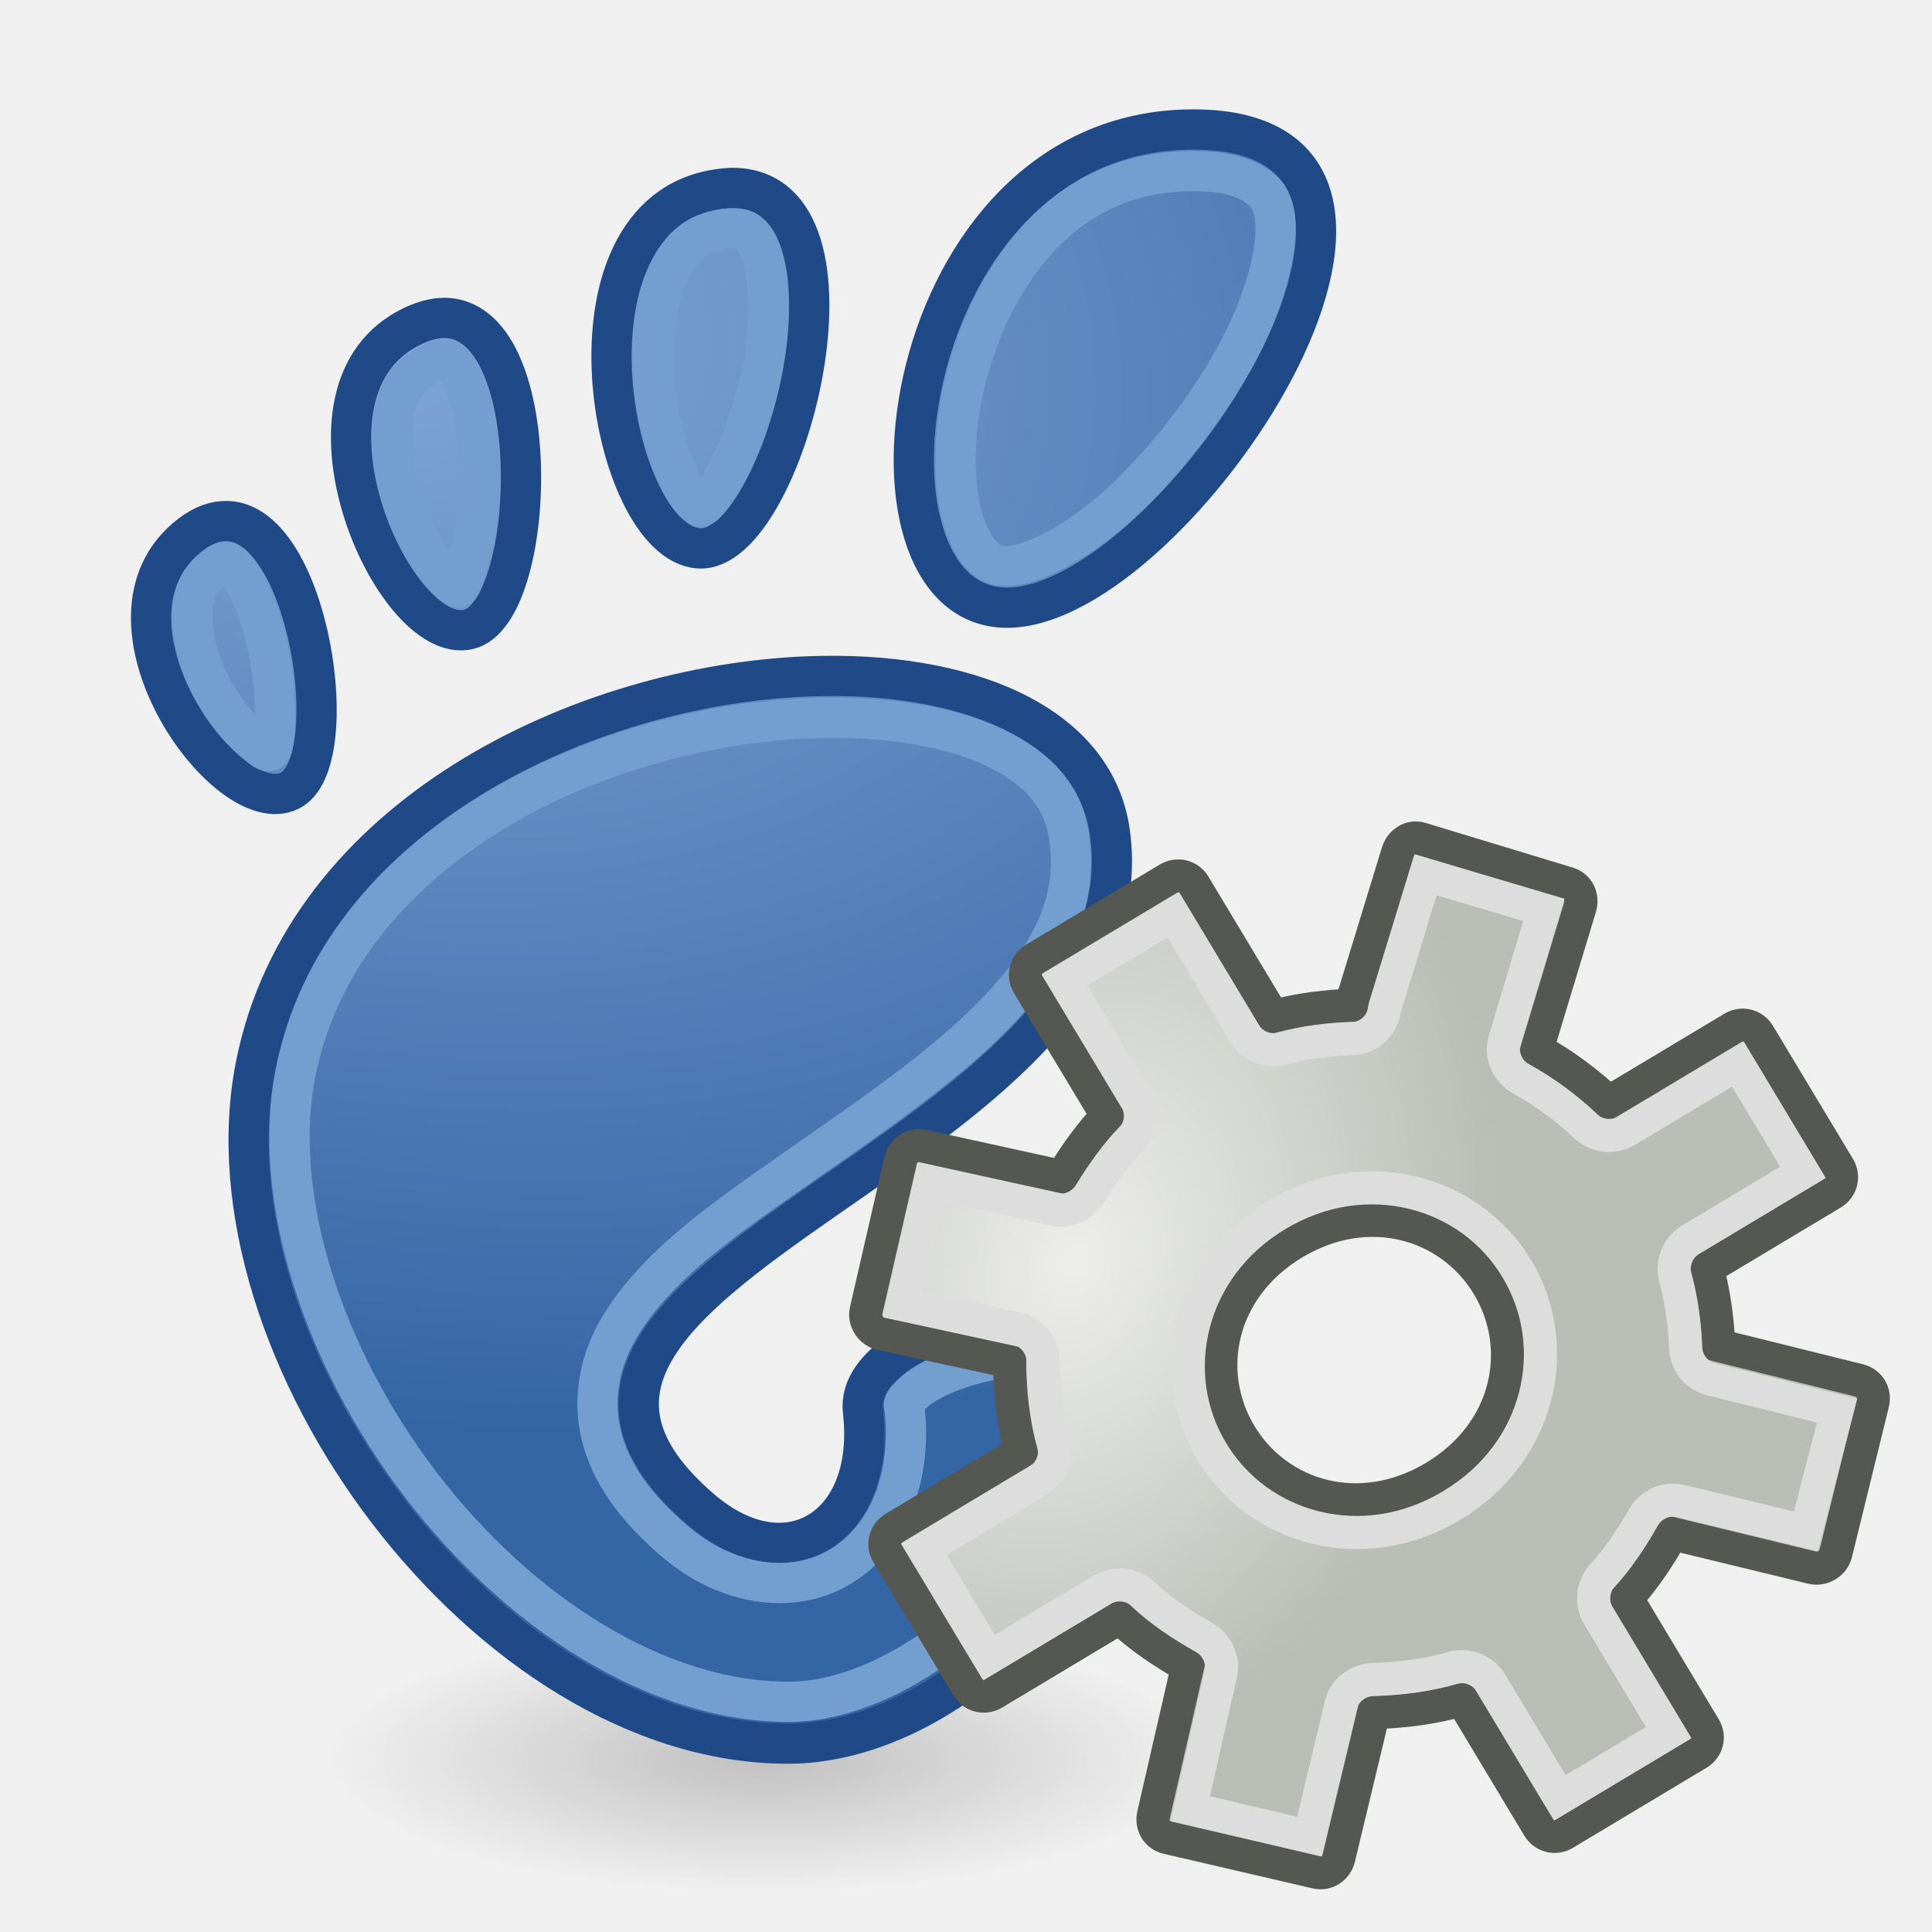
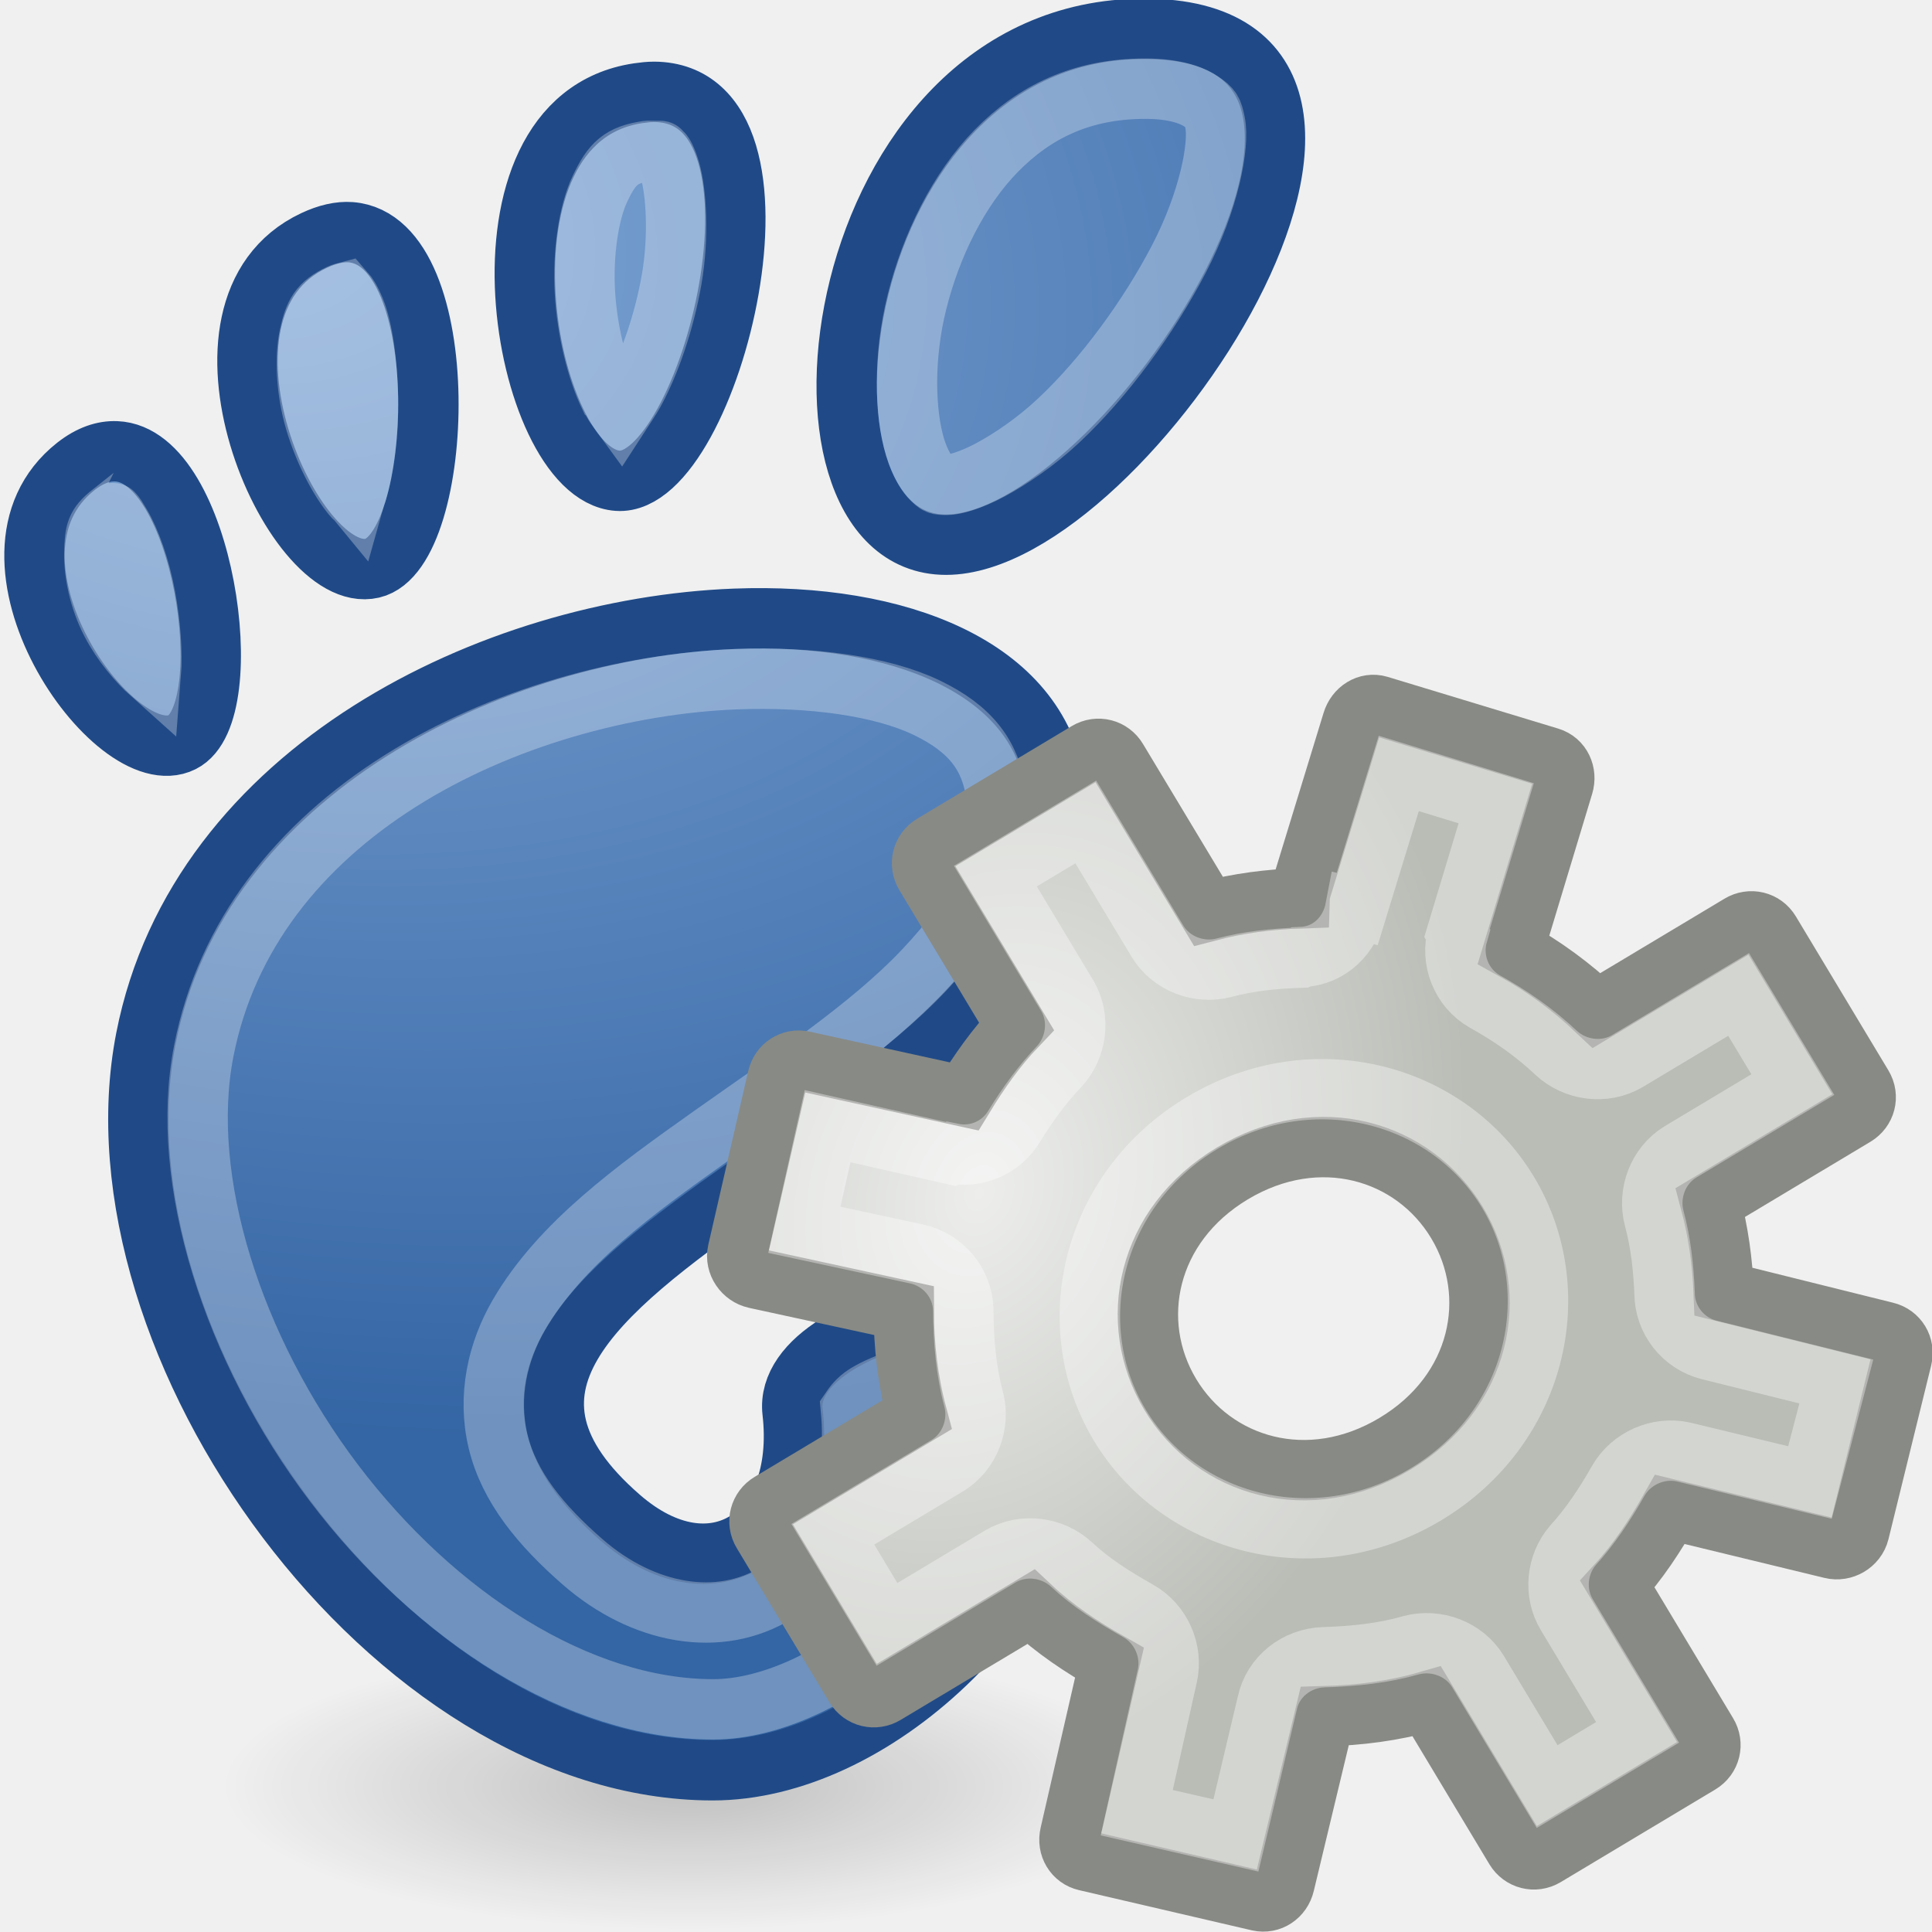
- <svg xmlns="http://www.w3.org/2000/svg" xmlns:xlink="http://www.w3.org/1999/xlink" width="48px" height="48px" id="svg11300">
+ <svg xmlns="http://www.w3.org/2000/svg" xmlns:xlink="http://www.w3.org/1999/xlink" width="32" height="32" id="svg11300" version="1.0">
  <defs id="defs3">
    <linearGradient id="linearGradient8700">
      <stop style="stop-color:#000000;stop-opacity:1;" offset="0" id="stop8702" />
      <stop style="stop-color:#000000;stop-opacity:0;" offset="1" id="stop8704" />
    </linearGradient>
    <linearGradient id="linearGradient4362">
      <stop style="stop-color:#83a9d8;stop-opacity:1;" offset="0" id="stop4364" />
      <stop style="stop-color:#3465a4;stop-opacity:1;" offset="1" id="stop4366" />
    </linearGradient>
    <linearGradient id="linearGradient8440">
      <stop style="stop-color:#edeeec;stop-opacity:1;" offset="0" id="stop8442" />
      <stop style="stop-color:#babdb6;stop-opacity:1;" offset="1" id="stop8444" />
    </linearGradient>
-     <radialGradient xlink:href="#linearGradient8440" id="radialGradient2489" gradientUnits="userSpaceOnUse" gradientTransform="matrix(0.664143,0.4987188,-0.6514275,0.8675051,-6.592732,-24.79392)" cx="56.704" cy="10.241" fx="56.704" fy="10.241" r="14.75" />
-     <radialGradient xlink:href="#linearGradient4362" id="radialGradient7917" gradientUnits="userSpaceOnUse" gradientTransform="matrix(-0.5839219,2.043178,-2.883476,-0.8047334,47.41766,84.52667)" cx="-30.094" cy="19.634" fx="-30.094" fy="19.634" r="12.989" />
+     <radialGradient xlink:href="#linearGradient4362" id="radialGradient7917" gradientUnits="userSpaceOnUse" gradientTransform="matrix(-0.4145162,1.469551,-2.046931,-0.5788028,31.56793,58.95881)" cx="-30.094" cy="19.634" fx="-30.094" fy="19.634" r="12.989" />
    <radialGradient xlink:href="#linearGradient8700" id="radialGradient8706" cx="-3.875" cy="35.438" fx="-3.875" fy="35.438" r="8" gradientTransform="matrix(1,0,0,0.3671875,0,22.42529)" gradientUnits="userSpaceOnUse" />
+     <linearGradient y2="39.999" x2="25.058" y1="47.028" x1="25.058" gradientUnits="userSpaceOnUse" id="linearGradient8388" xlink:href="#linearGradient3702" />
+     <radialGradient r="2.5" fy="43.5" fx="4.993" cy="43.5" cx="4.993" gradientTransform="matrix(2.003784,0,0,1.4,-20.01187,-104.4)" gradientUnits="userSpaceOnUse" id="radialGradient8386" xlink:href="#linearGradient3688" />
+     <radialGradient r="2.5" fy="43.5" fx="4.993" cy="43.5" cx="4.993" gradientTransform="matrix(2.003784,0,0,1.4,27.98813,-17.4)" gradientUnits="userSpaceOnUse" id="radialGradient8384" xlink:href="#linearGradient3688" />
+     <radialGradient r="38.159" fy="7.268" fx="8.144" cy="7.268" cx="8.144" gradientTransform="matrix(0.9767883,0,0,1.029108,3.315628,0.9781569)" gradientUnits="userSpaceOnUse" id="radialGradient8382" xlink:href="#linearGradient15662" />
+     <radialGradient r="37.752" fy="3.756" fx="8.824" cy="3.756" cx="8.824" gradientTransform="matrix(0.9988117,0,0,1.05194,2.801671,0.4602236)" gradientUnits="userSpaceOnUse" id="radialGradient8380" xlink:href="#linearGradient269" />
+     <radialGradient r="86.708" fy="35.737" fx="33.967" cy="35.737" cx="33.967" gradientTransform="matrix(0.9907871,0,0,1.06046,-0.6576517,-0.1982243)" gradientUnits="userSpaceOnUse" id="radialGradient8378" xlink:href="#linearGradient259" />
+     <linearGradient y2="38.07" x2="34.17" y1="36.921" x1="33.396" gradientTransform="matrix(-2.48131e-2,-0.756771,0.756567,-2.481981e-2,8.221918,36.1682)" gradientUnits="userSpaceOnUse" id="linearGradient8376" xlink:href="#linearGradient2251" />
+     <radialGradient r="37.752" fy="2.367" fx="31.863" cy="2.367" cx="31.863" gradientTransform="matrix(0.331735,0,0,0.353831,20.10526,9.5823)" gradientUnits="userSpaceOnUse" id="radialGradient8374" xlink:href="#linearGradient269" />
+     <radialGradient r="86.708" fy="14.937" fx="30.654" cy="14.937" cx="30.654" gradientTransform="matrix(0.148355,1.009137e-2,-1.104438e-2,0.162365,25.06011,12.81706)" gradientUnits="userSpaceOnUse" id="radialGradient8372" xlink:href="#linearGradient259" />
+     <radialGradient r="4.293" fy="12.989" fx="37.03" cy="12.989" cx="37.03" gradientTransform="matrix(1.744653,0,0,1.283833,-26.58256,-3.478359)" gradientUnits="userSpaceOnUse" id="radialGradient8370" xlink:href="#linearGradient4790" />
+     <linearGradient id="linearGradient3702">
+       <stop style="stop-color:black;stop-opacity:0;" offset="0" id="stop3704" />
+       <stop id="stop3710" offset="0.5" style="stop-color:black;stop-opacity:1;" />
+       <stop style="stop-color:black;stop-opacity:0;" offset="1" id="stop3706" />
+     </linearGradient>
+     <linearGradient id="linearGradient3688">
+       <stop style="stop-color:black;stop-opacity:1;" offset="0" id="stop3690" />
+       <stop style="stop-color:black;stop-opacity:0;" offset="1" id="stop3692" />
+     </linearGradient>
+     <linearGradient id="linearGradient4790">
+       <stop style="stop-color:#000000;stop-opacity:1;" offset="0" id="stop4792" />
+       <stop style="stop-color:#000000;stop-opacity:0;" offset="1" id="stop4794" />
+     </linearGradient>
+     <linearGradient id="linearGradient2251">
+       <stop style="stop-color:#ffffff;stop-opacity:1;" offset="0" id="stop2253" />
+       <stop style="stop-color:#ffffff;stop-opacity:0;" offset="1" id="stop2255" />
+     </linearGradient>
+     <linearGradient id="linearGradient15662">
+       <stop id="stop15664" offset="0" style="stop-color:#ffffff;stop-opacity:1;" />
+       <stop id="stop15666" offset="1" style="stop-color:#f8f8f8;stop-opacity:1;" />
+     </linearGradient>
+     <linearGradient id="linearGradient269">
+       <stop id="stop270" offset="0" style="stop-color:#a3a3a3;stop-opacity:1;" />
+       <stop id="stop271" offset="1" style="stop-color:#8a8a8a;stop-opacity:1;" />
+     </linearGradient>
+     <linearGradient id="linearGradient259">
+       <stop id="stop260" offset="0" style="stop-color:#fafafa;stop-opacity:1;" />
+       <stop id="stop261" offset="1" style="stop-color:#bbbbbb;stop-opacity:1;" />
+     </linearGradient>
+     <linearGradient id="linearGradient3990">
+       <stop id="stop3992" offset="0" style="stop-color:#6795cf;stop-opacity:1;" />
+       <stop id="stop3994" offset="1" style="stop-color:#3465a4;stop-opacity:1;" />
+     </linearGradient>
+     <radialGradient xlink:href="#linearGradient8440" id="radialGradient8125" gradientUnits="userSpaceOnUse" gradientTransform="matrix(0.4981385,0.171671,-0.2258424,0.649465,-9.709778,3.372504)" cx="56.704" cy="10.241" fx="56.704" fy="10.241" r="14.75" />
+     <radialGradient xlink:href="#linearGradient3990" id="radialGradient8129" gradientUnits="userSpaceOnUse" gradientTransform="matrix(8.7606339e-2,1.31438,-1.700909,0.1161372,65.81741,67.54745)" cx="-45.67" cy="10.424" fx="-45.67" fy="10.424" r="13.104" />
  </defs>
  <g id="layer1">
-     <path style="opacity:0.2;fill:url(#radialGradient8706);fill-opacity:1;stroke:none;stroke-width:1;stroke-linecap:round;stroke-linejoin:miter;stroke-miterlimit:4;stroke-dasharray:none;stroke-dashoffset:0;stroke-opacity:1" id="path8698" d="M 4.125,35.438 A 8,2.938 0 1 1 -11.875,35.438 A 8,2.938 0 1 1 4.125,35.438 z" transform="matrix(1.359375,0,0,1.12766,24.26758,3.726064)" />
-     <path d="M 29.645,3.217 C 22.245,3.217 20.858,15.098 25.021,15.098 C 29.183,15.098 37.045,3.217 29.645,3.217 z M 18.206,4.669 C 18.089,4.669 17.97,4.682 17.84,4.701 C 13.676,5.31 15.143,13.472 17.36,13.624 C 19.508,13.772 21.849,4.683 18.206,4.669 z M 11.129,7.901 C 10.874,7.883 10.587,7.946 10.273,8.092 C 6.926,9.65 9.761,16.07 11.636,15.638 C 13.337,15.247 13.589,8.083 11.129,7.901 z M 5.658,12.946 C 5.367,12.935 5.053,13.035 4.718,13.296 C 2.039,15.383 5.623,20.426 7.2,19.644 C 8.579,18.96 7.695,13.023 5.658,12.946 z M 20.086,16.804 C 14.474,17.019 7.581,20.271 6.354,26.469 C 4.954,33.53 12.107,43.32 19.579,43.32 C 23.254,43.32 27.499,39.582 28.292,34.842 C 28.897,31.227 21.162,32.672 21.44,35.064 C 21.773,37.931 19.57,39.35 17.417,37.502 C 10.563,31.618 28.768,28.679 27.568,20.64 C 27.163,17.93 23.926,16.657 20.086,16.804 z" id="path8" style="fill:url(#radialGradient7917);fill-opacity:1;stroke:#204a87;stroke-width:1;stroke-opacity:1" />
-     <path style="fill:none;fill-opacity:1;stroke:#729fcf;stroke-width:1;stroke-miterlimit:4;stroke-dasharray:none;stroke-opacity:1" d="M 29.656,4.25 C 28.08,4.25 26.883,4.829 25.938,5.781 C 24.992,6.733 24.338,8.073 24,9.406 C 23.662,10.739 23.674,12.075 23.938,12.938 C 24.069,13.369 24.261,13.678 24.438,13.844 C 24.614,14.01 24.754,14.062 25.031,14.062 C 25.585,14.062 26.734,13.524 27.844,12.5 C 28.954,11.476 30.061,10.057 30.781,8.688 C 31.501,7.318 31.804,5.972 31.656,5.281 C 31.582,4.936 31.452,4.771 31.188,4.594 C 30.923,4.417 30.444,4.25 29.656,4.25 z M 18,5.688 C 17.292,5.791 16.929,6.121 16.625,6.75 C 16.321,7.379 16.194,8.339 16.25,9.281 C 16.306,10.224 16.533,11.169 16.844,11.812 C 16.935,12.124 17.172,12.432 17.367,12.57 C 17.503,12.667 17.837,12.13 18.031,11.781 C 18.42,11.083 18.788,10.056 18.969,9.031 C 19.149,8.007 19.12,6.974 18.938,6.375 C 18.846,6.076 18.725,5.901 18.625,5.812 C 18.525,5.724 18.461,5.688 18.219,5.688 C 18.178,5.687 18.1,5.673 18,5.688 z M 11.062,8.938 C 11.022,8.935 10.922,8.936 10.719,9.031 C 10.175,9.284 9.939,9.641 9.812,10.219 C 9.686,10.797 9.746,11.567 9.969,12.312 C 10.191,13.058 10.58,13.763 10.938,14.188 C 11.607,15.038 11.42,14.303 11.625,13.969 C 11.806,13.383 11.92,12.552 11.906,11.719 C 11.893,10.885 11.749,10.048 11.531,9.531 C 11.314,9.015 11.185,8.947 11.062,8.938 z M 5.625,13.969 C 5.581,13.967 5.53,13.949 5.344,14.094 C 4.919,14.425 4.793,14.761 4.781,15.281 C 4.769,15.801 4.935,16.466 5.25,17.062 C 5.565,17.659 6.012,18.188 6.375,18.469 C 6.787,18.867 6.774,18.589 6.812,18.219 C 6.875,17.708 6.821,16.952 6.687,16.25 C 6.554,15.548 6.318,14.865 6.062,14.438 C 5.807,14.01 5.64,13.969 5.625,13.969 z M 20.125,17.844 C 17.5,17.944 14.532,18.747 12.125,20.25 C 9.718,21.753 7.893,23.882 7.344,26.656 C 6.726,29.771 8.055,33.761 10.469,36.906 C 12.882,40.052 16.305,42.281 19.594,42.281 C 22.578,42.281 26.571,38.932 27.281,34.688 C 27.376,34.122 27.281,34.088 26.938,33.906 C 26.594,33.724 25.867,33.631 25.094,33.719 C 24.32,33.807 23.505,34.065 23,34.375 C 22.748,34.53 22.574,34.707 22.5,34.812 C 22.426,34.918 22.466,34.914 22.469,34.938 C 22.667,36.648 22.107,38.165 20.906,38.906 C 19.706,39.648 18.056,39.402 16.75,38.281 C 15.792,37.459 15.166,36.598 14.938,35.656 C 14.709,34.715 14.918,33.775 15.375,33 C 16.289,31.449 17.996,30.279 19.781,29.031 C 21.566,27.784 23.465,26.503 24.781,25.125 C 26.097,23.747 26.805,22.408 26.562,20.781 C 26.415,19.796 25.813,19.095 24.688,18.562 C 23.562,18.03 21.923,17.775 20.125,17.844 z" id="path8695" />
-     <g id="g2485" transform="matrix(0.7842374,-0.251925,0.2512199,0.7820424,4.473798,27.77646)">
-       <path id="path2212" d="M 26.013,3.32 C 25.696,3.394 25.516,3.699 25.587,4.005 L 26.642,8.513 C 25.966,8.882 25.352,9.35 24.782,9.844 L 21.072,7.68 C 20.801,7.521 20.46,7.615 20.296,7.896 L 17.924,11.896 C 17.76,12.176 17.876,12.546 18.147,12.705 L 21.575,14.693 C 21.3,15.561 21.117,16.466 21.07,17.395 L 16.726,18.411 C 16.42,18.483 16.226,18.78 16.3,19.097 L 17.37,23.67 C 17.444,23.986 17.749,24.167 18.055,24.095 L 22.367,23.087 C 22.781,23.836 23.305,24.494 23.874,25.112 L 21.527,29.071 C 21.36,29.35 21.44,29.694 21.71,29.855 L 25.677,32.235 C 25.947,32.396 26.287,32.298 26.454,32.019 L 28.791,28.165 C 29.646,28.412 30.535,28.584 31.445,28.612 L 32.469,32.989 C 32.54,33.295 32.837,33.489 33.154,33.415 L 37.727,32.345 C 38.044,32.271 38.224,31.966 38.152,31.66 L 37.114,27.218 C 37.814,26.815 38.434,26.311 39.015,25.774 L 42.716,28.044 C 42.983,28.208 43.362,28.13 43.532,27.853 L 45.977,23.87 C 46.147,23.593 46.062,23.251 45.794,23.086 L 42.086,20.784 C 42.293,20.034 42.432,19.248 42.471,18.454 L 46.75,17.454 C 47.056,17.382 47.25,17.085 47.176,16.768 L 46.106,12.195 C 46.032,11.879 45.727,11.698 45.421,11.77 L 41.175,12.763 C 40.736,11.963 40.208,11.235 39.597,10.582 L 42.143,6.886 C 42.328,6.619 42.284,6.266 42.025,6.087 L 38.201,3.433 C 37.942,3.254 37.601,3.349 37.417,3.616 L 34.763,7.441 C 34.731,7.487 34.713,7.544 34.695,7.595 C 33.932,7.376 33.133,7.226 32.325,7.184 L 31.271,2.676 C 31.2,2.37 30.903,2.177 30.586,2.251 L 26.013,3.32 z M 30.831,13.907 C 33.384,13.31 35.514,14.78 36.017,16.932 C 36.52,19.084 35.263,21.346 32.71,21.943 C 30.157,22.54 28.028,21.07 27.524,18.918 C 27.021,16.766 28.278,14.504 30.831,13.907 z" style="fill:url(#radialGradient2489);fill-opacity:1;fill-rule:evenodd;stroke:#555753;stroke-width:1;stroke-linecap:butt;stroke-linejoin:miter;stroke-miterlimit:4;stroke-dasharray:none;stroke-dashoffset:0;stroke-opacity:1" />
-       <path transform="matrix(1.045288,-0.2444425,0.2444425,1.045288,-37.3632,15.59756)" d="M 60.5,3.25 L 60.5,7.156 C 60.496,7.57 60.21,7.948 59.812,8.062 C 59.213,8.229 58.617,8.473 58.031,8.781 C 57.681,8.965 57.228,8.925 56.938,8.656 L 54.344,6.188 L 51.906,8.75 L 54.312,11 C 54.627,11.294 54.679,11.781 54.469,12.156 C 54.069,12.827 53.745,13.538 53.531,14.281 C 53.417,14.679 53.039,14.965 52.625,14.969 L 48.875,14.969 L 48.875,18.531 L 52.594,18.531 C 53.008,18.535 53.386,18.821 53.5,19.219 C 53.689,19.887 53.98,20.514 54.344,21.156 C 54.545,21.516 54.504,21.985 54.219,22.281 L 51.531,25.094 L 54,27.5 L 56.656,24.781 C 56.95,24.467 57.437,24.415 57.812,24.625 C 58.487,25.004 59.184,25.308 59.906,25.5 C 60.304,25.614 60.59,25.992 60.594,26.406 L 60.594,30.188 L 64.156,30.188 L 64.156,26.344 C 64.155,25.939 64.429,25.565 64.812,25.438 C 65.438,25.25 66.05,24.969 66.656,24.625 C 67.016,24.424 67.485,24.464 67.781,24.75 L 70.375,27.312 L 72.875,24.844 L 70.281,22.25 C 69.978,21.947 69.937,21.462 70.156,21.094 C 70.475,20.508 70.724,19.916 70.906,19.281 C 71.021,18.883 71.398,18.597 71.812,18.594 L 75.5,18.594 L 75.5,15.031 L 71.844,15.031 C 71.43,15.028 71.052,14.742 70.938,14.344 C 70.73,13.6 70.44,12.904 70.062,12.25 C 69.852,11.874 69.904,11.387 70.219,11.094 L 73.062,8.5 L 70.719,5.938 L 67.812,8.562 L 67.781,8.594 C 67.502,8.954 66.998,9.063 66.594,8.844 C 65.999,8.512 65.392,8.248 64.75,8.062 C 64.352,7.948 64.066,7.57 64.062,7.156 L 64.062,3.25 L 60.5,3.25 z M 62.219,12 C 65.12,12 67.219,14.229 67.219,16.781 C 67.219,19.333 65.12,21.562 62.219,21.562 C 59.318,21.563 57.219,19.333 57.219,16.781 C 57.219,14.229 59.318,12 62.219,12 z" id="path3195" style="fill:none;fill-opacity:1;fill-rule:evenodd;stroke:#dddddd;stroke-width:0.932;stroke-linecap:butt;stroke-linejoin:miter;stroke-miterlimit:4;stroke-dasharray:none;stroke-dashoffset:0;stroke-opacity:1" />
-     </g>
+     <path style="opacity:0.2;fill:url(#radialGradient8706);fill-opacity:1;stroke:none" id="path8698" d="M 4.125,35.438 A 8,2.938 0 1 1 -11.875,35.438 A 8,2.938 0 1 1 4.125,35.438 z" transform="matrix(0.9649971,0,0,0.8110667,15.13408,0.8431492)" />
+     <path d="M 18.952,0.477 C 13.699,0.477 12.714,9.022 15.669,9.022 C 18.623,9.022 24.205,0.477 18.952,0.477 z M 10.831,1.521 C 10.748,1.521 10.663,1.531 10.571,1.544 C 7.615,1.983 8.657,7.853 10.231,7.963 C 11.755,8.069 13.417,1.532 10.831,1.521 z M 5.807,3.846 C 5.626,3.833 5.423,3.879 5.2,3.984 C 2.824,5.104 4.836,9.722 6.167,9.411 C 7.375,9.13 7.553,3.977 5.807,3.846 z M 1.924,7.475 C 1.717,7.467 1.494,7.539 1.256,7.726 C -0.646,9.228 1.899,12.855 3.018,12.292 C 3.997,11.8 3.37,7.53 1.924,7.475 z M 12.166,10.249 C 8.182,10.404 3.289,12.743 2.417,17.201 C 1.424,22.28 6.502,29.321 11.805,29.321 C 14.415,29.321 17.428,26.633 17.991,23.223 C 18.421,20.623 12.929,21.663 13.127,23.383 C 13.363,25.445 11.799,26.466 10.271,25.136 C 5.405,20.904 18.329,18.79 17.477,13.009 C 17.19,11.059 14.891,10.144 12.166,10.249 z" id="path8" style="fill:url(#radialGradient7917);fill-opacity:1;stroke:#204a87;stroke-width:1;stroke-opacity:1" />
+     <path style="fill:none;stroke:#ffffff;stroke-width:1;stroke-miterlimit:4;stroke-opacity:0.292;stroke-dasharray:none" id="path8152" d="M 18.969,1.469 C 17.911,1.469 17.131,1.856 16.5,2.5 C 15.872,3.141 15.418,4.076 15.188,5 C 14.958,5.918 14.988,6.848 15.156,7.406 C 15.242,7.69 15.366,7.87 15.438,7.938 C 15.526,8.022 15.522,8.031 15.688,8.031 C 15.802,8.031 16.075,7.959 16.406,7.781 C 16.737,7.603 17.153,7.323 17.531,6.969 C 18.293,6.256 19.034,5.239 19.531,4.281 C 20.025,3.329 20.202,2.396 20.125,2.031 C 20.083,1.831 20.067,1.796 19.906,1.688 C 19.765,1.591 19.492,1.469 18.969,1.469 z M 10.719,2.5 C 10.285,2.564 10.136,2.707 9.938,3.125 C 9.75,3.518 9.65,4.201 9.688,4.844 C 9.725,5.488 9.891,6.138 10.094,6.562 C 10.105,6.572 10.116,6.582 10.125,6.594 C 10.151,6.682 10.217,6.756 10.281,6.844 C 10.349,6.739 10.442,6.606 10.5,6.5 C 10.758,6.031 11.002,5.335 11.125,4.625 C 11.247,3.922 11.204,3.178 11.094,2.812 C 11.038,2.628 10.99,2.55 10.969,2.531 C 10.936,2.502 10.934,2.499 10.938,2.5 C 10.941,2.501 10.916,2.5 10.844,2.5 C 10.757,2.5 10.747,2.496 10.719,2.5 z M 5.719,4.844 C 5.704,4.848 5.672,4.853 5.625,4.875 C 5.29,5.033 5.204,5.195 5.125,5.562 C 5.048,5.922 5.072,6.472 5.219,6.969 C 5.366,7.47 5.619,7.949 5.844,8.219 C 5.861,8.241 5.86,8.232 5.875,8.25 C 5.884,8.218 5.891,8.191 5.906,8.156 C 6.023,7.775 6.103,7.172 6.094,6.594 C 6.085,6.015 6.006,5.44 5.875,5.125 C 5.804,4.953 5.742,4.87 5.719,4.844 z M 1.844,8.5 C 1.591,8.7 1.57,8.809 1.562,9.156 C 1.555,9.482 1.642,9.925 1.844,10.312 C 2.022,10.655 2.287,10.966 2.5,11.156 C 2.526,10.831 2.491,10.328 2.406,9.875 C 2.316,9.393 2.158,8.955 2,8.688 C 1.932,8.573 1.907,8.532 1.875,8.5 C 1.872,8.497 1.846,8.502 1.844,8.5 z M 12.188,11.25 C 10.367,11.321 8.288,11.885 6.625,12.938 C 4.96,13.991 3.75,15.488 3.375,17.406 C 2.957,19.541 3.853,22.346 5.531,24.562 C 7.21,26.779 9.59,28.312 11.812,28.312 C 12.778,28.313 13.965,27.757 14.969,26.812 C 15.973,25.868 16.79,24.556 17.031,23.094 C 17.062,22.906 17.054,22.86 17.062,22.875 C 17.071,22.89 17.032,22.848 16.906,22.781 C 16.75,22.698 16.255,22.598 15.75,22.656 C 15.235,22.716 14.649,22.904 14.344,23.094 C 14.196,23.186 14.125,23.299 14.094,23.344 C 14.212,24.605 13.807,25.792 12.875,26.375 C 11.913,26.977 10.646,26.736 9.656,25.875 C 8.956,25.266 8.43,24.626 8.25,23.875 C 8.071,23.127 8.243,22.385 8.594,21.781 C 9.282,20.598 10.514,19.71 11.781,18.812 C 13.051,17.913 14.408,17.022 15.312,16.062 C 16.223,15.096 16.66,14.24 16.5,13.156 C 16.407,12.522 16.091,12.077 15.344,11.719 C 14.605,11.365 13.436,11.202 12.188,11.25 z" />
+     <path style="fill:url(#radialGradient8125);fill-opacity:1;fill-rule:evenodd;stroke:#888a85;stroke-width:1;stroke-linecap:butt;stroke-linejoin:miter;stroke-miterlimit:4;stroke-opacity:1;stroke-dasharray:none;stroke-dashoffset:0" d="M 15.449,13.989 C 15.272,14.095 15.222,14.314 15.324,14.485 L 16.835,16.997 C 16.498,17.351 16.217,17.752 15.968,18.16 L 13.306,17.576 C 13.111,17.533 12.923,17.656 12.879,17.857 L 12.219,20.729 C 12.174,20.93 12.316,21.13 12.511,21.173 L 14.969,21.707 C 14.97,22.283 15.035,22.864 15.187,23.434 L 12.757,24.89 C 12.586,24.992 12.526,25.209 12.632,25.385 L 14.165,27.935 C 14.271,28.111 14.49,28.161 14.661,28.058 L 17.073,26.613 C 17.469,26.984 17.913,27.279 18.376,27.541 L 17.724,30.383 C 17.677,30.584 17.792,30.776 17.987,30.82 L 20.846,31.485 C 21.041,31.529 21.227,31.404 21.274,31.204 L 21.941,28.426 C 22.506,28.41 23.076,28.341 23.632,28.181 L 25.098,30.621 C 25.201,30.791 25.418,30.85 25.595,30.744 L 28.153,29.211 C 28.33,29.105 28.38,28.886 28.277,28.716 L 26.789,26.239 C 27.135,25.861 27.412,25.436 27.659,25 L 30.336,25.649 C 30.53,25.697 30.743,25.576 30.793,25.376 L 31.5,22.5 C 31.549,22.3 31.431,22.11 31.237,22.063 L 28.549,21.395 C 28.529,20.903 28.461,20.402 28.331,19.916 L 30.724,18.482 C 30.896,18.379 30.955,18.163 30.849,17.986 L 29.317,15.437 C 29.211,15.26 28.991,15.211 28.82,15.314 L 26.445,16.737 C 26.025,16.34 25.565,16.003 25.069,15.729 L 25.892,13.006 C 25.952,12.809 25.857,12.605 25.666,12.547 L 22.84,11.69 C 22.649,11.633 22.461,11.756 22.401,11.953 L 21.537,14.774 C 21.527,14.808 21.527,14.846 21.526,14.879 C 21.023,14.896 20.51,14.961 20.014,15.092 L 18.503,12.58 C 18.401,12.409 18.184,12.35 18.007,12.456 L 15.449,13.989 z M 20.413,19.435 C 21.841,18.58 23.413,19.052 24.134,20.252 C 24.855,21.451 24.533,23.059 23.105,23.914 C 21.677,24.77 20.105,24.298 19.384,23.098 C 18.663,21.899 18.985,20.291 20.413,19.435 z" id="path2212" />
+     <path style="fill:none;stroke:#ffffff;stroke-width:1.469;stroke-linecap:butt;stroke-linejoin:miter;stroke-miterlimit:4;stroke-opacity:0.369;stroke-dasharray:none;stroke-dashoffset:0" id="path3195" d="M 61,3.75 L 61,7.156 C 60.995,7.789 60.546,8.357 59.938,8.531 C 59.387,8.684 58.816,8.921 58.25,9.219 C 57.714,9.499 57.069,9.411 56.625,9 C 56.615,9 56.604,9 56.594,9 L 54.375,6.875 L 52.594,8.75 L 54.625,10.656 C 55.106,11.105 55.227,11.832 54.906,12.406 C 54.522,13.051 54.198,13.718 54,14.406 C 53.825,15.015 53.258,15.463 52.625,15.469 L 49.375,15.469 L 49.375,18.031 L 52.594,18.031 C 53.227,18.037 53.794,18.485 53.969,19.094 C 54.141,19.703 54.427,20.279 54.781,20.906 C 55.088,21.456 54.999,22.171 54.562,22.625 L 52.219,25.094 L 54,26.812 L 56.312,24.438 C 56.761,23.956 57.488,23.866 58.062,24.188 C 58.714,24.553 59.366,24.854 60.031,25.031 C 60.64,25.206 61.088,25.773 61.094,26.406 L 61.094,29.688 L 63.656,29.688 L 63.656,26.344 C 63.654,25.725 64.069,25.163 64.656,24.969 C 65.228,24.797 65.818,24.522 66.406,24.188 C 66.956,23.88 67.671,23.97 68.125,24.406 L 70.375,26.625 L 72.188,24.844 L 69.938,22.594 C 69.474,22.131 69.384,21.406 69.719,20.844 C 70.026,20.28 70.269,19.744 70.438,19.156 C 70.612,18.548 71.179,18.099 71.812,18.094 L 75,18.094 L 75,15.531 L 71.844,15.531 C 71.211,15.526 70.643,15.077 70.469,14.469 C 70.274,13.771 69.984,13.123 69.625,12.5 C 69.304,11.926 69.425,11.199 69.906,10.75 C 69.906,10.74 69.906,10.729 69.906,10.719 L 72.344,8.5 L 70.688,6.656 L 68.125,8.969 L 68.094,8.938 C 67.657,9.429 66.964,9.601 66.375,9.281 C 66.365,9.282 66.354,9.282 66.344,9.281 C 65.77,8.961 65.218,8.703 64.625,8.531 C 64.016,8.357 63.568,7.789 63.562,7.156 L 63.562,3.75 L 61,3.75 z M 62.219,11.5 C 65.374,11.5 67.719,13.957 67.719,16.781 C 67.719,19.605 65.374,22.062 62.219,22.062 C 59.064,22.063 56.719,19.605 56.719,16.781 C 56.719,13.957 59.064,11.5 62.219,11.5 z" transform="matrix(0.584648,-0.3503478,0.3502422,0.5826649,-20.49094,33.69731)" />
  </g>
</svg>
